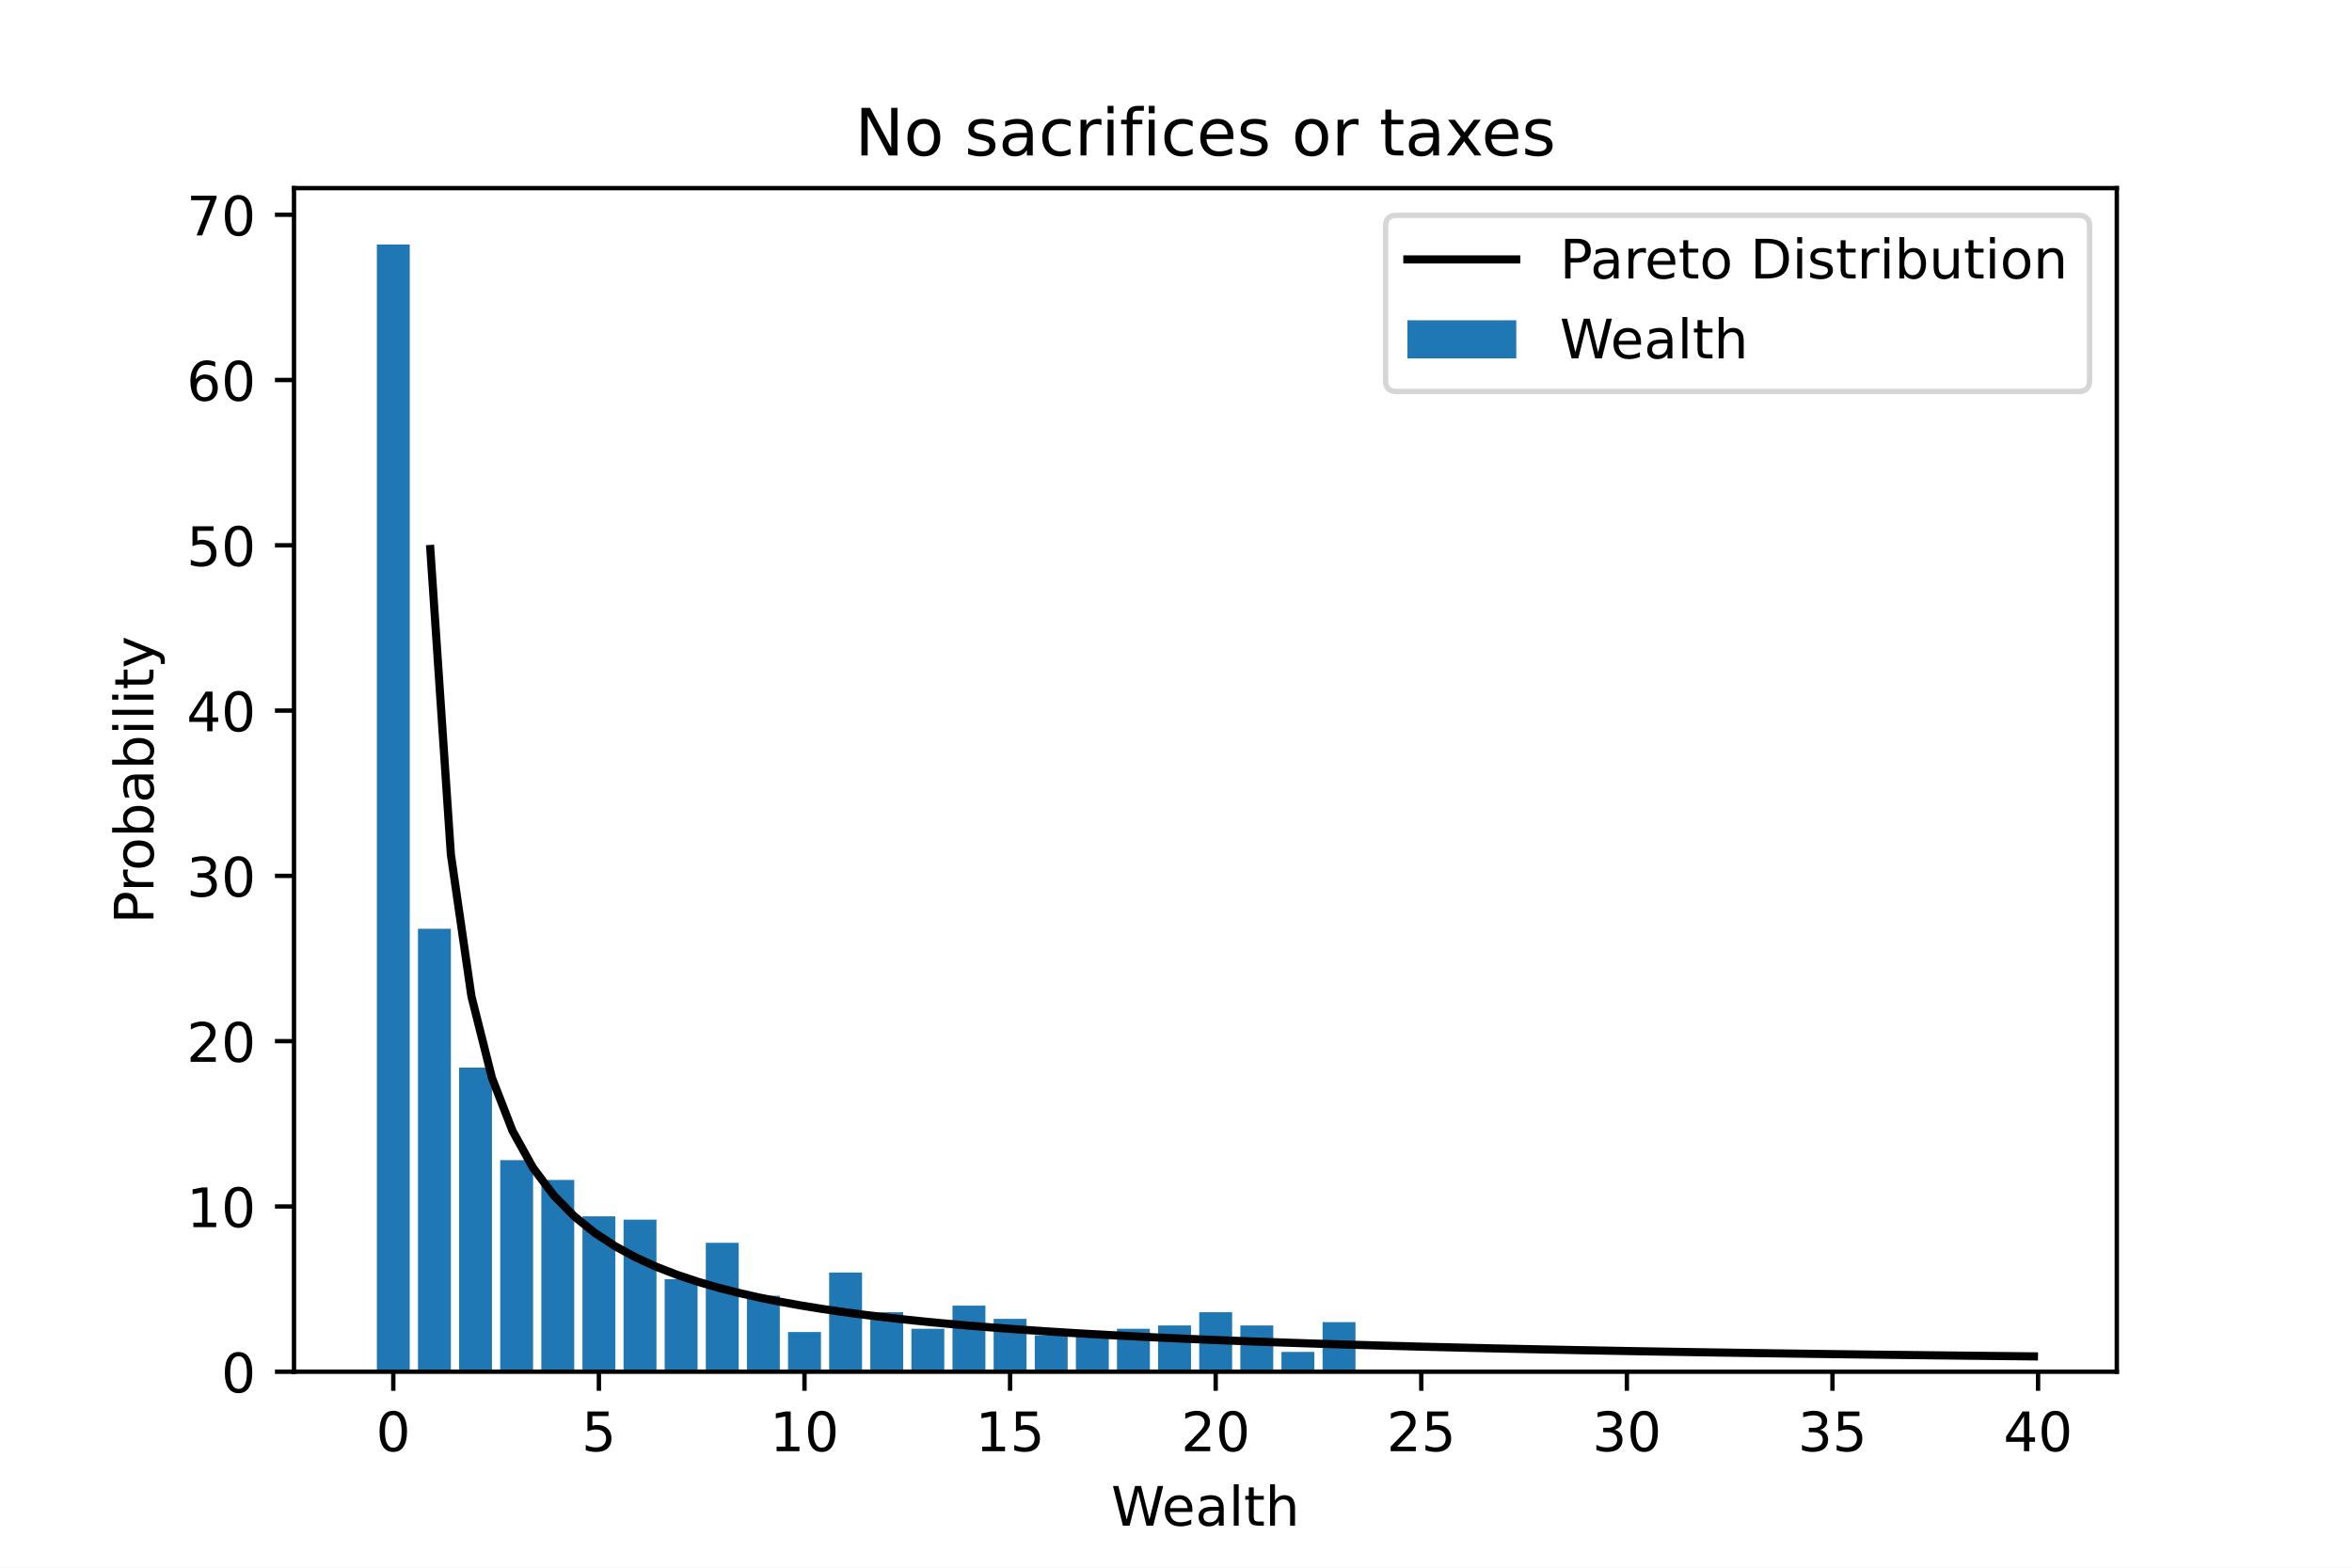
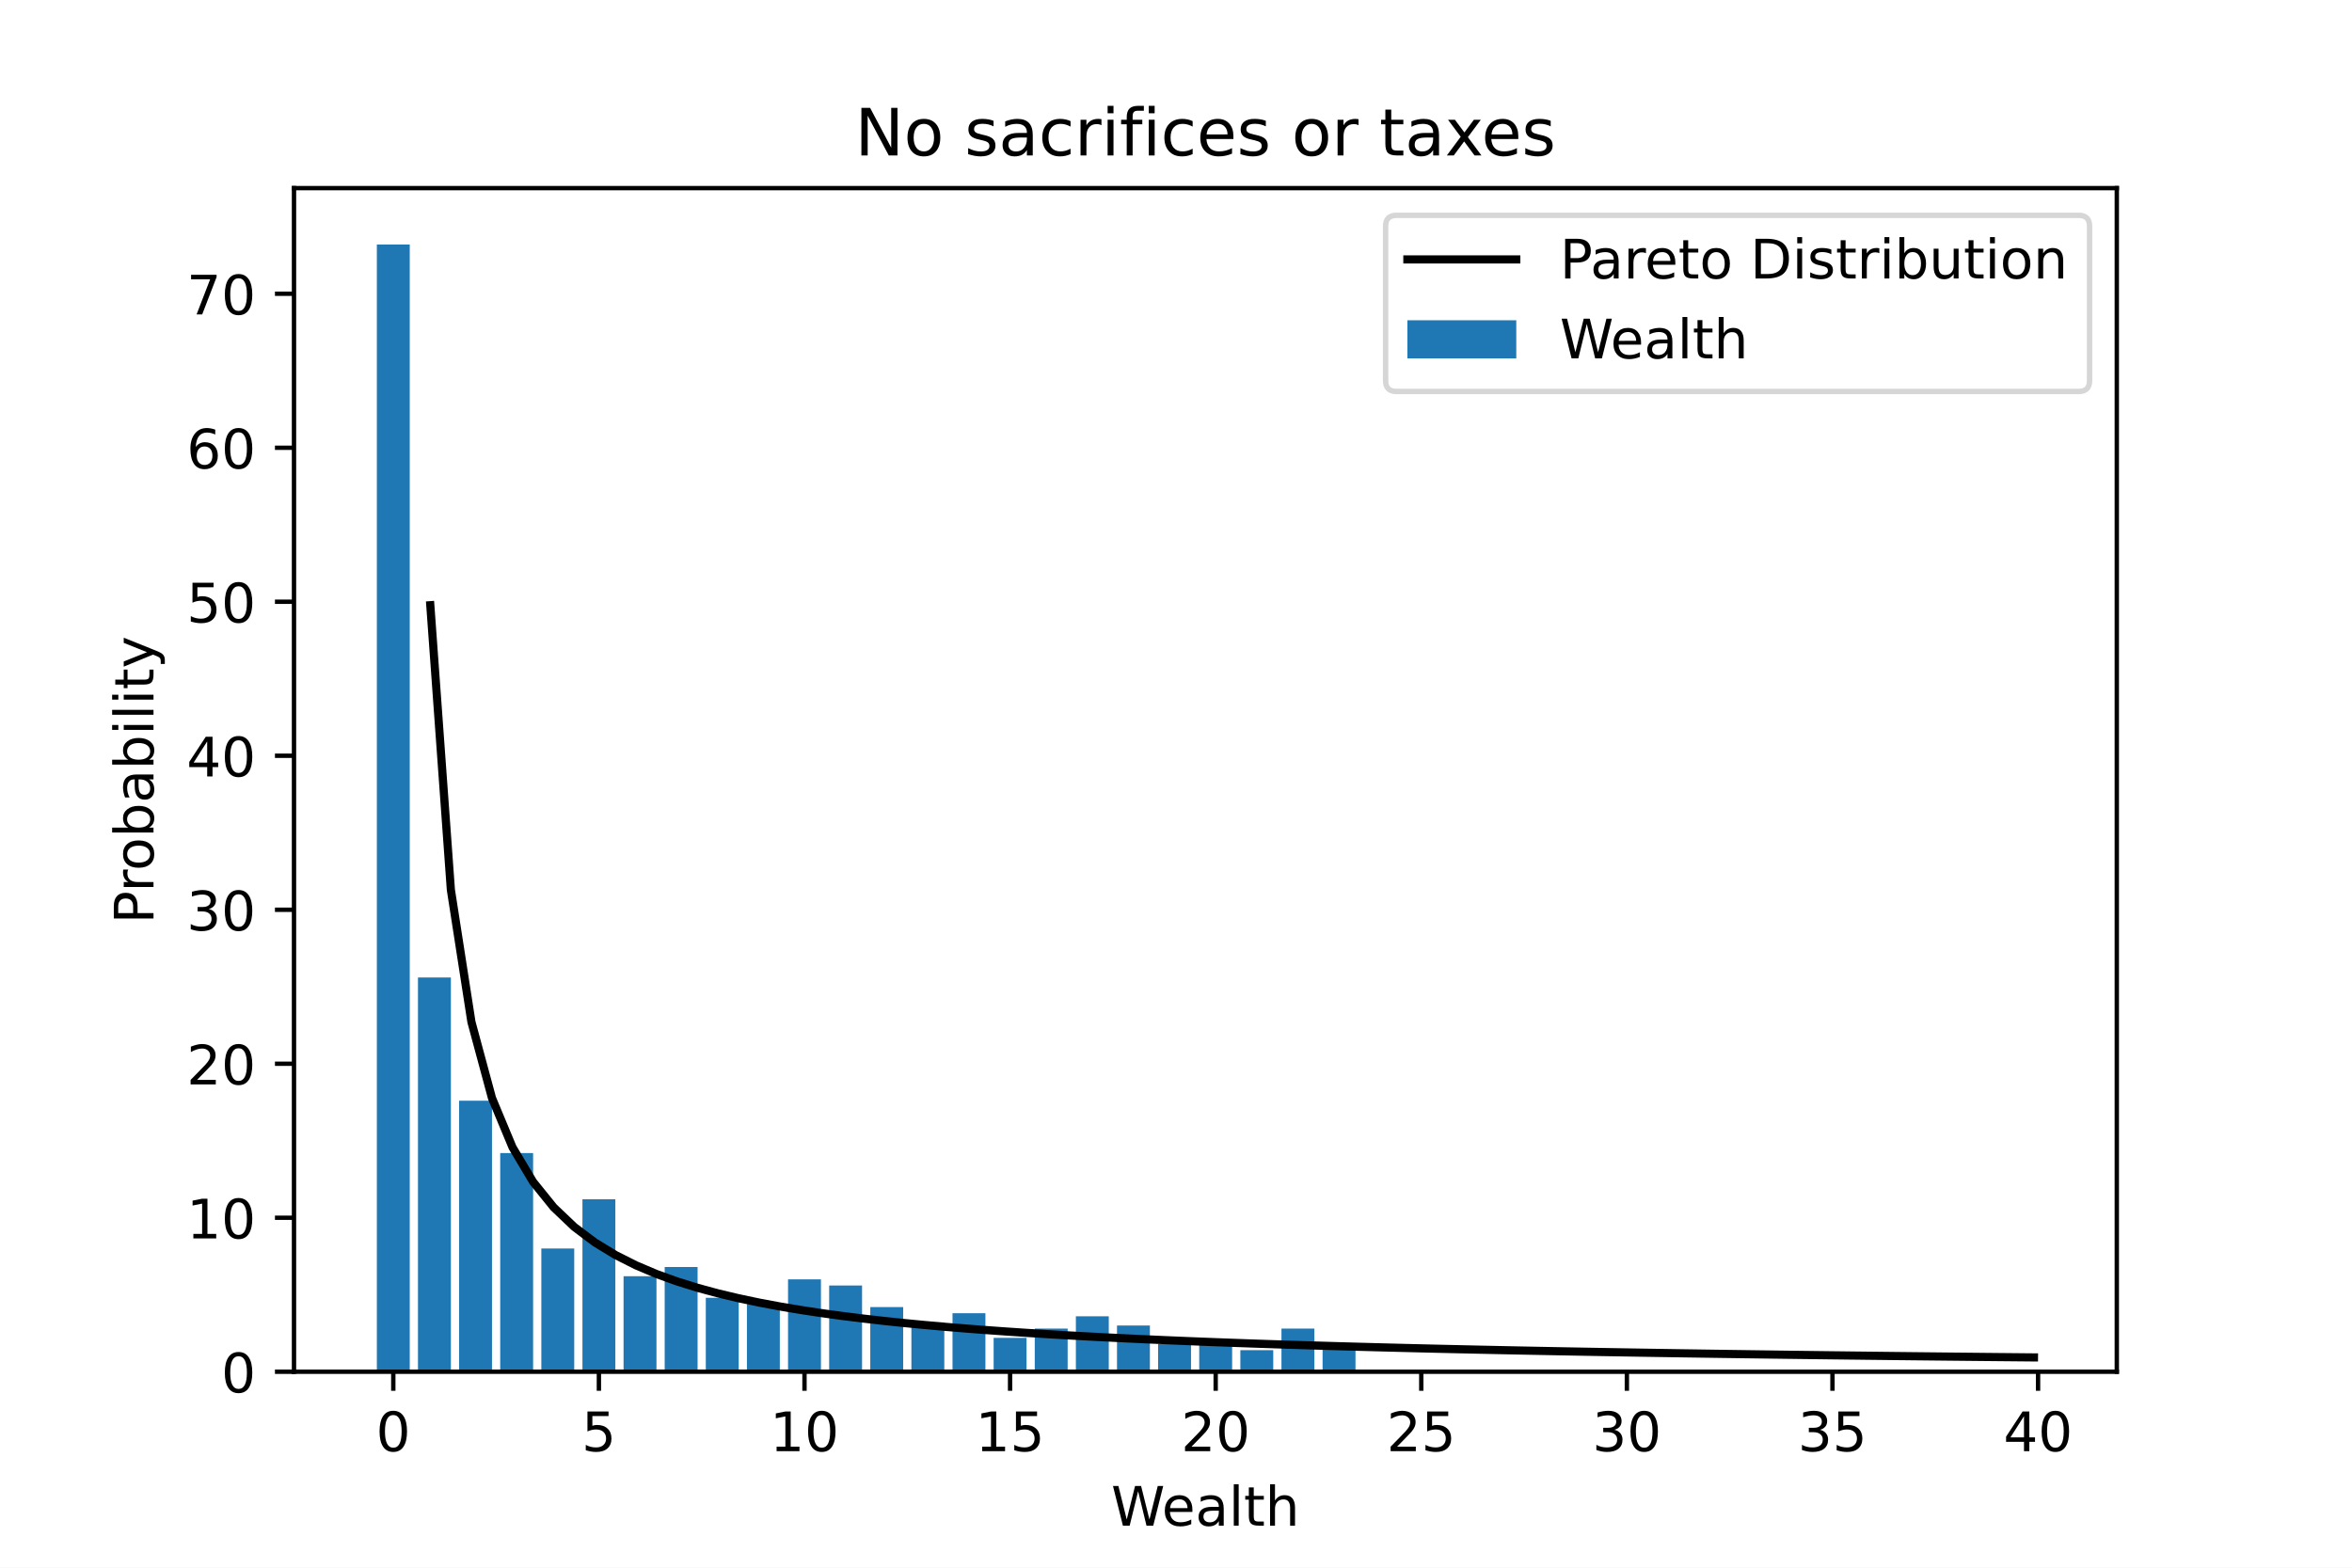
<svg xmlns="http://www.w3.org/2000/svg" xmlns:xlink="http://www.w3.org/1999/xlink" height="288pt" version="1.1" viewBox="0 0 432 288" width="432pt">
  <defs>
    <style type="text/css">
*{stroke-linecap:butt;stroke-linejoin:round;}
  </style>
  </defs>
  <g id="figure_1">
    <g id="patch_1">
      <path d="M 0 288  L 432 288  L 432 0  L 0 0  z " style="fill:#ffffff;" />
    </g>
    <g id="axes_1">
      <g id="patch_2">
        <path d="M 54 252  L 388.8 252  L 388.8 34.56  L 54 34.56  z " style="fill:#ffffff;" />
      </g>
      <g id="patch_3">
-         <path clip-path="url(#p4f67006bee)" d="M 69.218 252  L 75.26 252  L 75.26 44.914  L 69.218 44.914  z " style="fill:#1f77b4;" />
+         <path clip-path="url(#p5d651e21a1)" d="M 69.218 252  L 75.26 252  L 75.26 44.914  L 69.218 44.914  z " style="fill:#1f77b4;" />
      </g>
      <g id="patch_4">
-         <path clip-path="url(#p4f67006bee)" d="M 76.771 252  L 82.813 252  L 82.813 170.623  L 76.771 170.623  z " style="fill:#1f77b4;" />
+         <path clip-path="url(#p5d651e21a1)" d="M 76.771 252  L 82.813 252  L 82.813 179.577  L 76.771 179.577  z " style="fill:#1f77b4;" />
      </g>
      <g id="patch_5">
-         <path clip-path="url(#p4f67006bee)" d="M 84.323 252  L 90.365 252  L 90.365 196.129  L 84.323 196.129  z " style="fill:#1f77b4;" />
+         <path clip-path="url(#p5d651e21a1)" d="M 84.323 252  L 90.365 252  L 90.365 202.209  L 84.323 202.209  z " style="fill:#1f77b4;" />
      </g>
      <g id="patch_6">
-         <path clip-path="url(#p4f67006bee)" d="M 91.876 252  L 97.917 252  L 97.917 213.133  L 91.876 213.133  z " style="fill:#1f77b4;" />
+         <path clip-path="url(#p5d651e21a1)" d="M 91.876 252  L 97.917 252  L 97.917 211.828  L 91.876 211.828  z " style="fill:#1f77b4;" />
      </g>
      <g id="patch_7">
-         <path clip-path="url(#p4f67006bee)" d="M 99.428 252  L 105.47 252  L 105.47 216.777  L 99.428 216.777  z " style="fill:#1f77b4;" />
+         <path clip-path="url(#p5d651e21a1)" d="M 99.428 252  L 105.47 252  L 105.47 229.368  L 99.428 229.368  z " style="fill:#1f77b4;" />
      </g>
      <g id="patch_8">
-         <path clip-path="url(#p4f67006bee)" d="M 106.98 252  L 113.022 252  L 113.022 223.457  L 106.98 223.457  z " style="fill:#1f77b4;" />
+         <path clip-path="url(#p5d651e21a1)" d="M 106.98 252  L 113.022 252  L 113.022 220.315  L 106.98 220.315  z " style="fill:#1f77b4;" />
      </g>
      <g id="patch_9">
-         <path clip-path="url(#p4f67006bee)" d="M 114.533 252  L 120.575 252  L 120.575 224.065  L 114.533 224.065  z " style="fill:#1f77b4;" />
+         <path clip-path="url(#p5d651e21a1)" d="M 114.533 252  L 120.575 252  L 120.575 234.46  L 114.533 234.46  z " style="fill:#1f77b4;" />
      </g>
      <g id="patch_10">
-         <path clip-path="url(#p4f67006bee)" d="M 122.085 252  L 128.127 252  L 128.127 234.996  L 122.085 234.996  z " style="fill:#1f77b4;" />
+         <path clip-path="url(#p5d651e21a1)" d="M 122.085 252  L 128.127 252  L 128.127 232.763  L 122.085 232.763  z " style="fill:#1f77b4;" />
      </g>
      <g id="patch_11">
-         <path clip-path="url(#p4f67006bee)" d="M 129.638 252  L 135.68 252  L 135.68 228.316  L 129.638 228.316  z " style="fill:#1f77b4;" />
+         <path clip-path="url(#p5d651e21a1)" d="M 129.638 252  L 135.68 252  L 135.68 238.421  L 129.638 238.421  z " style="fill:#1f77b4;" />
      </g>
      <g id="patch_12">
-         <path clip-path="url(#p4f67006bee)" d="M 137.19 252  L 143.232 252  L 143.232 238.032  L 137.19 238.032  z " style="fill:#1f77b4;" />
+         <path clip-path="url(#p5d651e21a1)" d="M 137.19 252  L 143.232 252  L 143.232 239.552  L 137.19 239.552  z " style="fill:#1f77b4;" />
      </g>
      <g id="patch_13">
-         <path clip-path="url(#p4f67006bee)" d="M 144.743 252  L 150.785 252  L 150.785 244.713  L 144.743 244.713  z " style="fill:#1f77b4;" />
+         <path clip-path="url(#p5d651e21a1)" d="M 144.743 252  L 150.785 252  L 150.785 235.026  L 144.743 235.026  z " style="fill:#1f77b4;" />
      </g>
      <g id="patch_14">
-         <path clip-path="url(#p4f67006bee)" d="M 152.295 252  L 158.337 252  L 158.337 233.781  L 152.295 233.781  z " style="fill:#1f77b4;" />
+         <path clip-path="url(#p5d651e21a1)" d="M 152.295 252  L 158.337 252  L 158.337 236.157  L 152.295 236.157  z " style="fill:#1f77b4;" />
      </g>
      <g id="patch_15">
-         <path clip-path="url(#p4f67006bee)" d="M 159.848 252  L 165.89 252  L 165.89 241.069  L 159.848 241.069  z " style="fill:#1f77b4;" />
+         <path clip-path="url(#p5d651e21a1)" d="M 159.848 252  L 165.89 252  L 165.89 240.118  L 159.848 240.118  z " style="fill:#1f77b4;" />
      </g>
      <g id="patch_16">
-         <path clip-path="url(#p4f67006bee)" d="M 167.4 252  L 173.442 252  L 173.442 244.105  L 167.4 244.105  z " style="fill:#1f77b4;" />
+         <path clip-path="url(#p5d651e21a1)" d="M 167.4 252  L 173.442 252  L 173.442 242.947  L 167.4 242.947  z " style="fill:#1f77b4;" />
      </g>
      <g id="patch_17">
-         <path clip-path="url(#p4f67006bee)" d="M 174.952 252  L 180.994 252  L 180.994 239.854  L 174.952 239.854  z " style="fill:#1f77b4;" />
+         <path clip-path="url(#p5d651e21a1)" d="M 174.952 252  L 180.994 252  L 180.994 241.25  L 174.952 241.25  z " style="fill:#1f77b4;" />
      </g>
      <g id="patch_18">
-         <path clip-path="url(#p4f67006bee)" d="M 182.505 252  L 188.547 252  L 188.547 242.283  L 182.505 242.283  z " style="fill:#1f77b4;" />
+         <path clip-path="url(#p5d651e21a1)" d="M 182.505 252  L 188.547 252  L 188.547 245.776  L 182.505 245.776  z " style="fill:#1f77b4;" />
      </g>
      <g id="patch_19">
-         <path clip-path="url(#p4f67006bee)" d="M 190.057 252  L 196.099 252  L 196.099 245.32  L 190.057 245.32  z " style="fill:#1f77b4;" />
+         <path clip-path="url(#p5d651e21a1)" d="M 190.057 252  L 196.099 252  L 196.099 244.079  L 190.057 244.079  z " style="fill:#1f77b4;" />
      </g>
      <g id="patch_20">
-         <path clip-path="url(#p4f67006bee)" d="M 197.61 252  L 203.652 252  L 203.652 244.713  L 197.61 244.713  z " style="fill:#1f77b4;" />
+         <path clip-path="url(#p5d651e21a1)" d="M 197.61 252  L 203.652 252  L 203.652 241.815  L 197.61 241.815  z " style="fill:#1f77b4;" />
      </g>
      <g id="patch_21">
-         <path clip-path="url(#p4f67006bee)" d="M 205.162 252  L 211.204 252  L 211.204 244.105  L 205.162 244.105  z " style="fill:#1f77b4;" />
+         <path clip-path="url(#p5d651e21a1)" d="M 205.162 252  L 211.204 252  L 211.204 243.513  L 205.162 243.513  z " style="fill:#1f77b4;" />
      </g>
      <g id="patch_22">
-         <path clip-path="url(#p4f67006bee)" d="M 212.715 252  L 218.757 252  L 218.757 243.498  L 212.715 243.498  z " style="fill:#1f77b4;" />
+         <path clip-path="url(#p5d651e21a1)" d="M 212.715 252  L 218.757 252  L 218.757 246.908  L 212.715 246.908  z " style="fill:#1f77b4;" />
      </g>
      <g id="patch_23">
-         <path clip-path="url(#p4f67006bee)" d="M 220.267 252  L 226.309 252  L 226.309 241.069  L 220.267 241.069  z " style="fill:#1f77b4;" />
+         <path clip-path="url(#p5d651e21a1)" d="M 220.267 252  L 226.309 252  L 226.309 246.342  L 220.267 246.342  z " style="fill:#1f77b4;" />
      </g>
      <g id="patch_24">
-         <path clip-path="url(#p4f67006bee)" d="M 227.82 252  L 233.862 252  L 233.862 243.498  L 227.82 243.498  z " style="fill:#1f77b4;" />
+         <path clip-path="url(#p5d651e21a1)" d="M 227.82 252  L 233.862 252  L 233.862 248.039  L 227.82 248.039  z " style="fill:#1f77b4;" />
      </g>
      <g id="patch_25">
-         <path clip-path="url(#p4f67006bee)" d="M 235.372 252  L 241.414 252  L 241.414 248.356  L 235.372 248.356  z " style="fill:#1f77b4;" />
+         <path clip-path="url(#p5d651e21a1)" d="M 235.372 252  L 241.414 252  L 241.414 244.079  L 235.372 244.079  z " style="fill:#1f77b4;" />
      </g>
      <g id="patch_26">
-         <path clip-path="url(#p4f67006bee)" d="M 242.924 252  L 248.966 252  L 248.966 242.891  L 242.924 242.891  z " style="fill:#1f77b4;" />
+         <path clip-path="url(#p5d651e21a1)" d="M 242.924 252  L 248.966 252  L 248.966 246.908  L 242.924 246.908  z " style="fill:#1f77b4;" />
      </g>
      <g id="matplotlib.axis_1">
        <g id="xtick_1">
          <g id="line2d_1">
            <defs>
-               <path d="M 0 0  L 0 3.5  " id="m818876f276" style="stroke:#000000;stroke-width:0.8;" />
-             </defs>
-             <g>
-               <use style="stroke:#000000;stroke-width:0.8;" x="72.239" xlink:href="#m818876f276" y="252" />
+               <path d="M 0 0  L 0 3.5  " id="mebfb3f5158" style="stroke:#000000;stroke-width:0.8;" />
+             </defs>
+             <g>
+               <use style="stroke:#000000;stroke-width:0.8;" x="72.239" xlink:href="#mebfb3f5158" y="252" />
            </g>
          </g>
          <g id="text_1">
            <defs>
              <path d="M 31.781 66.406  Q 24.172 66.406 20.328 58.906  Q 16.5 51.422 16.5 36.375  Q 16.5 21.391 20.328 13.891  Q 24.172 6.391 31.781 6.391  Q 39.453 6.391 43.281 13.891  Q 47.125 21.391 47.125 36.375  Q 47.125 51.422 43.281 58.906  Q 39.453 66.406 31.781 66.406  z M 31.781 74.219  Q 44.047 74.219 50.516 64.516  Q 56.984 54.828 56.984 36.375  Q 56.984 17.969 50.516 8.266  Q 44.047 -1.422 31.781 -1.422  Q 19.531 -1.422 13.062 8.266  Q 6.594 17.969 6.594 36.375  Q 6.594 54.828 13.062 64.516  Q 19.531 74.219 31.781 74.219  z " id="DejaVuSans-48" />
            </defs>
            <g transform="translate(69.05791 266.5984)scale(0.1 -0.1)">
              <use xlink:href="#DejaVuSans-48" />
            </g>
          </g>
        </g>
        <g id="xtick_2">
          <g id="line2d_2">
            <g>
-               <use style="stroke:#000000;stroke-width:0.8;" x="110.001" xlink:href="#m818876f276" y="252" />
+               <use style="stroke:#000000;stroke-width:0.8;" x="110.001" xlink:href="#mebfb3f5158" y="252" />
            </g>
          </g>
          <g id="text_2">
            <defs>
              <path d="M 10.797 72.906  L 49.516 72.906  L 49.516 64.594  L 19.828 64.594  L 19.828 46.734  Q 21.969 47.469 24.109 47.828  Q 26.266 48.188 28.422 48.188  Q 40.625 48.188 47.75 41.5  Q 54.891 34.812 54.891 23.391  Q 54.891 11.625 47.562 5.094  Q 40.234 -1.422 26.906 -1.422  Q 22.312 -1.422 17.547 -0.641  Q 12.797 0.141 7.719 1.703  L 7.719 11.625  Q 12.109 9.234 16.797 8.062  Q 21.484 6.891 26.703 6.891  Q 35.156 6.891 40.078 11.328  Q 45.016 15.766 45.016 23.391  Q 45.016 31 40.078 35.438  Q 35.156 39.891 26.703 39.891  Q 22.75 39.891 18.812 39.016  Q 14.891 38.141 10.797 36.281  z " id="DejaVuSans-53" />
            </defs>
            <g transform="translate(106.8201 266.5984)scale(0.1 -0.1)">
              <use xlink:href="#DejaVuSans-53" />
            </g>
          </g>
        </g>
        <g id="xtick_3">
          <g id="line2d_3">
            <g>
-               <use style="stroke:#000000;stroke-width:0.8;" x="147.764" xlink:href="#m818876f276" y="252" />
+               <use style="stroke:#000000;stroke-width:0.8;" x="147.764" xlink:href="#mebfb3f5158" y="252" />
            </g>
          </g>
          <g id="text_3">
            <defs>
              <path d="M 12.406 8.297  L 28.516 8.297  L 28.516 63.922  L 10.984 60.406  L 10.984 69.391  L 28.422 72.906  L 38.281 72.906  L 38.281 8.297  L 54.391 8.297  L 54.391 0  L 12.406 0  z " id="DejaVuSans-49" />
            </defs>
            <g transform="translate(141.4011 266.5984)scale(0.1 -0.1)">
              <use xlink:href="#DejaVuSans-49" />
              <use x="63.623" xlink:href="#DejaVuSans-48" />
            </g>
          </g>
        </g>
        <g id="xtick_4">
          <g id="line2d_4">
            <g>
-               <use style="stroke:#000000;stroke-width:0.8;" x="185.526" xlink:href="#m818876f276" y="252" />
+               <use style="stroke:#000000;stroke-width:0.8;" x="185.526" xlink:href="#mebfb3f5158" y="252" />
            </g>
          </g>
          <g id="text_4">
            <g transform="translate(179.1634 266.5984)scale(0.1 -0.1)">
              <use xlink:href="#DejaVuSans-49" />
              <use x="63.623" xlink:href="#DejaVuSans-53" />
            </g>
          </g>
        </g>
        <g id="xtick_5">
          <g id="line2d_5">
            <g>
-               <use style="stroke:#000000;stroke-width:0.8;" x="223.288" xlink:href="#m818876f276" y="252" />
+               <use style="stroke:#000000;stroke-width:0.8;" x="223.288" xlink:href="#mebfb3f5158" y="252" />
            </g>
          </g>
          <g id="text_5">
            <defs>
              <path d="M 19.188 8.297  L 53.609 8.297  L 53.609 0  L 7.328 0  L 7.328 8.297  Q 12.938 14.109 22.625 23.891  Q 32.328 33.688 34.812 36.531  Q 39.547 41.844 41.422 45.531  Q 43.312 49.219 43.312 52.781  Q 43.312 58.594 39.234 62.25  Q 35.156 65.922 28.609 65.922  Q 23.969 65.922 18.812 64.312  Q 13.672 62.703 7.812 59.422  L 7.812 69.391  Q 13.766 71.781 18.938 73  Q 24.125 74.219 28.422 74.219  Q 39.75 74.219 46.484 68.547  Q 53.219 62.891 53.219 53.422  Q 53.219 48.922 51.531 44.891  Q 49.859 40.875 45.406 35.406  Q 44.188 33.984 37.641 27.219  Q 31.109 20.453 19.188 8.297  z " id="DejaVuSans-50" />
            </defs>
            <g transform="translate(216.9256 266.5984)scale(0.1 -0.1)">
              <use xlink:href="#DejaVuSans-50" />
              <use x="63.623" xlink:href="#DejaVuSans-48" />
            </g>
          </g>
        </g>
        <g id="xtick_6">
          <g id="line2d_6">
            <g>
-               <use style="stroke:#000000;stroke-width:0.8;" x="261.05" xlink:href="#m818876f276" y="252" />
+               <use style="stroke:#000000;stroke-width:0.8;" x="261.05" xlink:href="#mebfb3f5158" y="252" />
            </g>
          </g>
          <g id="text_6">
            <g transform="translate(254.6878 266.5984)scale(0.1 -0.1)">
              <use xlink:href="#DejaVuSans-50" />
              <use x="63.623" xlink:href="#DejaVuSans-53" />
            </g>
          </g>
        </g>
        <g id="xtick_7">
          <g id="line2d_7">
            <g>
-               <use style="stroke:#000000;stroke-width:0.8;" x="298.813" xlink:href="#m818876f276" y="252" />
+               <use style="stroke:#000000;stroke-width:0.8;" x="298.813" xlink:href="#mebfb3f5158" y="252" />
            </g>
          </g>
          <g id="text_7">
            <defs>
              <path d="M 40.578 39.312  Q 47.656 37.797 51.625 33  Q 55.609 28.219 55.609 21.188  Q 55.609 10.406 48.188 4.484  Q 40.766 -1.422 27.094 -1.422  Q 22.516 -1.422 17.656 -0.516  Q 12.797 0.391 7.625 2.203  L 7.625 11.719  Q 11.719 9.328 16.594 8.109  Q 21.484 6.891 26.812 6.891  Q 36.078 6.891 40.938 10.547  Q 45.797 14.203 45.797 21.188  Q 45.797 27.641 41.281 31.266  Q 36.766 34.906 28.719 34.906  L 20.219 34.906  L 20.219 43.016  L 29.109 43.016  Q 36.375 43.016 40.234 45.922  Q 44.094 48.828 44.094 54.297  Q 44.094 59.906 40.109 62.906  Q 36.141 65.922 28.719 65.922  Q 24.656 65.922 20.016 65.031  Q 15.375 64.156 9.812 62.312  L 9.812 71.094  Q 15.438 72.656 20.344 73.438  Q 25.25 74.219 29.594 74.219  Q 40.828 74.219 47.359 69.109  Q 53.906 64.016 53.906 55.328  Q 53.906 49.266 50.438 45.094  Q 46.969 40.922 40.578 39.312  z " id="DejaVuSans-51" />
            </defs>
            <g transform="translate(292.4501 266.5984)scale(0.1 -0.1)">
              <use xlink:href="#DejaVuSans-51" />
              <use x="63.623" xlink:href="#DejaVuSans-48" />
            </g>
          </g>
        </g>
        <g id="xtick_8">
          <g id="line2d_8">
            <g>
-               <use style="stroke:#000000;stroke-width:0.8;" x="336.575" xlink:href="#m818876f276" y="252" />
+               <use style="stroke:#000000;stroke-width:0.8;" x="336.575" xlink:href="#mebfb3f5158" y="252" />
            </g>
          </g>
          <g id="text_8">
            <g transform="translate(330.2123 266.5984)scale(0.1 -0.1)">
              <use xlink:href="#DejaVuSans-51" />
              <use x="63.623" xlink:href="#DejaVuSans-53" />
            </g>
          </g>
        </g>
        <g id="xtick_9">
          <g id="line2d_9">
            <g>
-               <use style="stroke:#000000;stroke-width:0.8;" x="374.337" xlink:href="#m818876f276" y="252" />
+               <use style="stroke:#000000;stroke-width:0.8;" x="374.337" xlink:href="#mebfb3f5158" y="252" />
            </g>
          </g>
          <g id="text_9">
            <defs>
              <path d="M 37.797 64.312  L 12.891 25.391  L 37.797 25.391  z M 35.203 72.906  L 47.609 72.906  L 47.609 25.391  L 58.016 25.391  L 58.016 17.188  L 47.609 17.188  L 47.609 0  L 37.797 0  L 37.797 17.188  L 4.891 17.188  L 4.891 26.703  z " id="DejaVuSans-52" />
            </defs>
            <g transform="translate(367.9746 266.5984)scale(0.1 -0.1)">
              <use xlink:href="#DejaVuSans-52" />
              <use x="63.623" xlink:href="#DejaVuSans-48" />
            </g>
          </g>
        </g>
        <g id="text_10">
          <defs>
            <path d="M 3.328 72.906  L 13.281 72.906  L 28.609 11.281  L 43.891 72.906  L 54.984 72.906  L 70.312 11.281  L 85.594 72.906  L 95.609 72.906  L 77.297 0  L 64.891 0  L 49.516 63.281  L 33.984 0  L 21.578 0  z " id="DejaVuSans-87" />
            <path d="M 56.203 29.594  L 56.203 25.203  L 14.891 25.203  Q 15.484 15.922 20.484 11.062  Q 25.484 6.203 34.422 6.203  Q 39.594 6.203 44.453 7.469  Q 49.312 8.734 54.109 11.281  L 54.109 2.781  Q 49.266 0.734 44.188 -0.344  Q 39.109 -1.422 33.891 -1.422  Q 20.797 -1.422 13.156 6.188  Q 5.516 13.812 5.516 26.812  Q 5.516 40.234 12.766 48.109  Q 20.016 56 32.328 56  Q 43.359 56 49.781 48.891  Q 56.203 41.797 56.203 29.594  z M 47.219 32.234  Q 47.125 39.594 43.094 43.984  Q 39.062 48.391 32.422 48.391  Q 24.906 48.391 20.391 44.141  Q 15.875 39.891 15.188 32.172  z " id="DejaVuSans-101" />
            <path d="M 34.281 27.484  Q 23.391 27.484 19.188 25  Q 14.984 22.516 14.984 16.5  Q 14.984 11.719 18.141 8.906  Q 21.297 6.109 26.703 6.109  Q 34.188 6.109 38.703 11.406  Q 43.219 16.703 43.219 25.484  L 43.219 27.484  z M 52.203 31.203  L 52.203 0  L 43.219 0  L 43.219 8.297  Q 40.141 3.328 35.547 0.953  Q 30.953 -1.422 24.312 -1.422  Q 15.922 -1.422 10.953 3.297  Q 6 8.016 6 15.922  Q 6 25.141 12.172 29.828  Q 18.359 34.516 30.609 34.516  L 43.219 34.516  L 43.219 35.406  Q 43.219 41.609 39.141 45  Q 35.062 48.391 27.688 48.391  Q 23 48.391 18.547 47.266  Q 14.109 46.141 10.016 43.891  L 10.016 52.203  Q 14.938 54.109 19.578 55.047  Q 24.219 56 28.609 56  Q 40.484 56 46.344 49.844  Q 52.203 43.703 52.203 31.203  z " id="DejaVuSans-97" />
            <path d="M 9.422 75.984  L 18.406 75.984  L 18.406 0  L 9.422 0  z " id="DejaVuSans-108" />
            <path d="M 18.312 70.219  L 18.312 54.688  L 36.812 54.688  L 36.812 47.703  L 18.312 47.703  L 18.312 18.016  Q 18.312 11.328 20.141 9.422  Q 21.969 7.516 27.594 7.516  L 36.812 7.516  L 36.812 0  L 27.594 0  Q 17.188 0 13.234 3.875  Q 9.281 7.766 9.281 18.016  L 9.281 47.703  L 2.688 47.703  L 2.688 54.688  L 9.281 54.688  L 9.281 70.219  z " id="DejaVuSans-116" />
            <path d="M 54.891 33.016  L 54.891 0  L 45.906 0  L 45.906 32.719  Q 45.906 40.484 42.875 44.328  Q 39.844 48.188 33.797 48.188  Q 26.516 48.188 22.312 43.547  Q 18.109 38.922 18.109 30.906  L 18.109 0  L 9.078 0  L 9.078 75.984  L 18.109 75.984  L 18.109 46.188  Q 21.344 51.125 25.703 53.562  Q 30.078 56 35.797 56  Q 45.219 56 50.047 50.172  Q 54.891 44.344 54.891 33.016  z " id="DejaVuSans-104" />
          </defs>
          <g transform="translate(204.0914 280.2766)scale(0.1 -0.1)">
            <use xlink:href="#DejaVuSans-87" />
            <use x="93.002" xlink:href="#DejaVuSans-101" />
            <use x="154.525" xlink:href="#DejaVuSans-97" />
            <use x="215.805" xlink:href="#DejaVuSans-108" />
            <use x="243.588" xlink:href="#DejaVuSans-116" />
            <use x="282.797" xlink:href="#DejaVuSans-104" />
          </g>
        </g>
      </g>
      <g id="matplotlib.axis_2">
        <g id="ytick_1">
          <g id="line2d_10">
            <defs>
-               <path d="M 0 0  L -3.5 0  " id="m92c95ab8c4" style="stroke:#000000;stroke-width:0.8;" />
-             </defs>
-             <g>
-               <use style="stroke:#000000;stroke-width:0.8;" x="54" xlink:href="#m92c95ab8c4" y="252" />
+               <path d="M 0 0  L -3.5 0  " id="mb8ed94beef" style="stroke:#000000;stroke-width:0.8;" />
+             </defs>
+             <g>
+               <use style="stroke:#000000;stroke-width:0.8;" x="54" xlink:href="#mb8ed94beef" y="252" />
            </g>
          </g>
          <g id="text_11">
            <g transform="translate(40.6375 255.7992)scale(0.1 -0.1)">
              <use xlink:href="#DejaVuSans-48" />
            </g>
          </g>
        </g>
        <g id="ytick_2">
          <g id="line2d_11">
            <g>
-               <use style="stroke:#000000;stroke-width:0.8;" x="54" xlink:href="#m92c95ab8c4" y="221.636" />
+               <use style="stroke:#000000;stroke-width:0.8;" x="54" xlink:href="#mb8ed94beef" y="223.71" />
            </g>
          </g>
          <g id="text_12">
-             <g transform="translate(34.275 225.4347)scale(0.1 -0.1)">
+             <g transform="translate(34.275 227.5088)scale(0.1 -0.1)">
              <use xlink:href="#DejaVuSans-49" />
              <use x="63.623" xlink:href="#DejaVuSans-48" />
            </g>
          </g>
        </g>
        <g id="ytick_3">
          <g id="line2d_12">
            <g>
-               <use style="stroke:#000000;stroke-width:0.8;" x="54" xlink:href="#m92c95ab8c4" y="191.271" />
+               <use style="stroke:#000000;stroke-width:0.8;" x="54" xlink:href="#mb8ed94beef" y="195.419" />
            </g>
          </g>
          <g id="text_13">
-             <g transform="translate(34.275 195.0703)scale(0.1 -0.1)">
+             <g transform="translate(34.275 199.2184)scale(0.1 -0.1)">
              <use xlink:href="#DejaVuSans-50" />
              <use x="63.623" xlink:href="#DejaVuSans-48" />
            </g>
          </g>
        </g>
        <g id="ytick_4">
          <g id="line2d_13">
            <g>
-               <use style="stroke:#000000;stroke-width:0.8;" x="54" xlink:href="#m92c95ab8c4" y="160.907" />
+               <use style="stroke:#000000;stroke-width:0.8;" x="54" xlink:href="#mb8ed94beef" y="167.129" />
            </g>
          </g>
          <g id="text_14">
-             <g transform="translate(34.275 164.7058)scale(0.1 -0.1)">
+             <g transform="translate(34.275 170.928)scale(0.1 -0.1)">
              <use xlink:href="#DejaVuSans-51" />
              <use x="63.623" xlink:href="#DejaVuSans-48" />
            </g>
          </g>
        </g>
        <g id="ytick_5">
          <g id="line2d_14">
            <g>
-               <use style="stroke:#000000;stroke-width:0.8;" x="54" xlink:href="#m92c95ab8c4" y="130.542" />
+               <use style="stroke:#000000;stroke-width:0.8;" x="54" xlink:href="#mb8ed94beef" y="138.838" />
            </g>
          </g>
          <g id="text_15">
-             <g transform="translate(34.275 134.3413)scale(0.1 -0.1)">
+             <g transform="translate(34.275 142.6376)scale(0.1 -0.1)">
              <use xlink:href="#DejaVuSans-52" />
              <use x="63.623" xlink:href="#DejaVuSans-48" />
            </g>
          </g>
        </g>
        <g id="ytick_6">
          <g id="line2d_15">
            <g>
-               <use style="stroke:#000000;stroke-width:0.8;" x="54" xlink:href="#m92c95ab8c4" y="100.178" />
+               <use style="stroke:#000000;stroke-width:0.8;" x="54" xlink:href="#mb8ed94beef" y="110.548" />
            </g>
          </g>
          <g id="text_16">
-             <g transform="translate(34.275 103.9768)scale(0.1 -0.1)">
+             <g transform="translate(34.275 114.3472)scale(0.1 -0.1)">
              <use xlink:href="#DejaVuSans-53" />
              <use x="63.623" xlink:href="#DejaVuSans-48" />
            </g>
          </g>
        </g>
        <g id="ytick_7">
          <g id="line2d_16">
            <g>
-               <use style="stroke:#000000;stroke-width:0.8;" x="54" xlink:href="#m92c95ab8c4" y="69.813" />
+               <use style="stroke:#000000;stroke-width:0.8;" x="54" xlink:href="#mb8ed94beef" y="82.258" />
            </g>
          </g>
          <g id="text_17">
            <defs>
              <path d="M 33.016 40.375  Q 26.375 40.375 22.484 35.828  Q 18.609 31.297 18.609 23.391  Q 18.609 15.531 22.484 10.953  Q 26.375 6.391 33.016 6.391  Q 39.656 6.391 43.531 10.953  Q 47.406 15.531 47.406 23.391  Q 47.406 31.297 43.531 35.828  Q 39.656 40.375 33.016 40.375  z M 52.594 71.297  L 52.594 62.312  Q 48.875 64.062 45.094 64.984  Q 41.312 65.922 37.594 65.922  Q 27.828 65.922 22.672 59.328  Q 17.531 52.734 16.797 39.406  Q 19.672 43.656 24.016 45.922  Q 28.375 48.188 33.594 48.188  Q 44.578 48.188 50.953 41.516  Q 57.328 34.859 57.328 23.391  Q 57.328 12.156 50.688 5.359  Q 44.047 -1.422 33.016 -1.422  Q 20.359 -1.422 13.672 8.266  Q 6.984 17.969 6.984 36.375  Q 6.984 53.656 15.188 63.938  Q 23.391 74.219 37.203 74.219  Q 40.922 74.219 44.703 73.484  Q 48.484 72.75 52.594 71.297  z " id="DejaVuSans-54" />
            </defs>
-             <g transform="translate(34.275 73.61237)scale(0.1 -0.1)">
+             <g transform="translate(34.275 86.05683)scale(0.1 -0.1)">
              <use xlink:href="#DejaVuSans-54" />
              <use x="63.623" xlink:href="#DejaVuSans-48" />
            </g>
          </g>
        </g>
        <g id="ytick_8">
          <g id="line2d_17">
            <g>
-               <use style="stroke:#000000;stroke-width:0.8;" x="54" xlink:href="#m92c95ab8c4" y="39.449" />
+               <use style="stroke:#000000;stroke-width:0.8;" x="54" xlink:href="#mb8ed94beef" y="53.967" />
            </g>
          </g>
          <g id="text_18">
            <defs>
              <path d="M 8.203 72.906  L 55.078 72.906  L 55.078 68.703  L 28.609 0  L 18.312 0  L 43.219 64.594  L 8.203 64.594  z " id="DejaVuSans-55" />
            </defs>
-             <g transform="translate(34.275 43.2479)scale(0.1 -0.1)">
+             <g transform="translate(34.275 57.76643)scale(0.1 -0.1)">
              <use xlink:href="#DejaVuSans-55" />
              <use x="63.623" xlink:href="#DejaVuSans-48" />
            </g>
          </g>
        </g>
        <g id="text_19">
          <defs>
            <path d="M 19.672 64.797  L 19.672 37.406  L 32.078 37.406  Q 38.969 37.406 42.719 40.969  Q 46.484 44.531 46.484 51.125  Q 46.484 57.672 42.719 61.234  Q 38.969 64.797 32.078 64.797  z M 9.812 72.906  L 32.078 72.906  Q 44.344 72.906 50.609 67.359  Q 56.891 61.812 56.891 51.125  Q 56.891 40.328 50.609 34.812  Q 44.344 29.297 32.078 29.297  L 19.672 29.297  L 19.672 0  L 9.812 0  z " id="DejaVuSans-80" />
            <path d="M 41.109 46.297  Q 39.594 47.172 37.812 47.578  Q 36.031 48 33.891 48  Q 26.266 48 22.188 43.047  Q 18.109 38.094 18.109 28.812  L 18.109 0  L 9.078 0  L 9.078 54.688  L 18.109 54.688  L 18.109 46.188  Q 20.953 51.172 25.484 53.578  Q 30.031 56 36.531 56  Q 37.453 56 38.578 55.875  Q 39.703 55.766 41.062 55.516  z " id="DejaVuSans-114" />
            <path d="M 30.609 48.391  Q 23.391 48.391 19.188 42.75  Q 14.984 37.109 14.984 27.297  Q 14.984 17.484 19.156 11.844  Q 23.344 6.203 30.609 6.203  Q 37.797 6.203 41.984 11.859  Q 46.188 17.531 46.188 27.297  Q 46.188 37.016 41.984 42.703  Q 37.797 48.391 30.609 48.391  z M 30.609 56  Q 42.328 56 49.016 48.375  Q 55.719 40.766 55.719 27.297  Q 55.719 13.875 49.016 6.219  Q 42.328 -1.422 30.609 -1.422  Q 18.844 -1.422 12.172 6.219  Q 5.516 13.875 5.516 27.297  Q 5.516 40.766 12.172 48.375  Q 18.844 56 30.609 56  z " id="DejaVuSans-111" />
            <path d="M 48.688 27.297  Q 48.688 37.203 44.609 42.844  Q 40.531 48.484 33.406 48.484  Q 26.266 48.484 22.188 42.844  Q 18.109 37.203 18.109 27.297  Q 18.109 17.391 22.188 11.75  Q 26.266 6.109 33.406 6.109  Q 40.531 6.109 44.609 11.75  Q 48.688 17.391 48.688 27.297  z M 18.109 46.391  Q 20.953 51.266 25.266 53.625  Q 29.594 56 35.594 56  Q 45.562 56 51.781 48.094  Q 58.016 40.188 58.016 27.297  Q 58.016 14.406 51.781 6.484  Q 45.562 -1.422 35.594 -1.422  Q 29.594 -1.422 25.266 0.953  Q 20.953 3.328 18.109 8.203  L 18.109 0  L 9.078 0  L 9.078 75.984  L 18.109 75.984  z " id="DejaVuSans-98" />
            <path d="M 9.422 54.688  L 18.406 54.688  L 18.406 0  L 9.422 0  z M 9.422 75.984  L 18.406 75.984  L 18.406 64.594  L 9.422 64.594  z " id="DejaVuSans-105" />
            <path d="M 32.172 -5.078  Q 28.375 -14.844 24.75 -17.812  Q 21.141 -20.797 15.094 -20.797  L 7.906 -20.797  L 7.906 -13.281  L 13.188 -13.281  Q 16.891 -13.281 18.938 -11.516  Q 21 -9.766 23.484 -3.219  L 25.094 0.875  L 2.984 54.688  L 12.5 54.688  L 29.594 11.922  L 46.688 54.688  L 56.203 54.688  z " id="DejaVuSans-121" />
          </defs>
          <g transform="translate(28.19531 169.7089)rotate(-90)scale(0.1 -0.1)">
            <use xlink:href="#DejaVuSans-80" />
            <use x="58.553" xlink:href="#DejaVuSans-114" />
            <use x="97.416" xlink:href="#DejaVuSans-111" />
            <use x="158.598" xlink:href="#DejaVuSans-98" />
            <use x="222.074" xlink:href="#DejaVuSans-97" />
            <use x="283.354" xlink:href="#DejaVuSans-98" />
            <use x="346.83" xlink:href="#DejaVuSans-105" />
            <use x="374.613" xlink:href="#DejaVuSans-108" />
            <use x="402.396" xlink:href="#DejaVuSans-105" />
            <use x="430.18" xlink:href="#DejaVuSans-116" />
            <use x="469.389" xlink:href="#DejaVuSans-121" />
          </g>
        </g>
      </g>
      <g id="line2d_18">
-         <path clip-path="url(#p4f67006bee)" d="M 79.036 100.859  L 82.813 156.961  L 86.589 183.032  L 90.365 198.035  L 94.141 207.76  L 97.917 214.565  L 101.694 219.587  L 105.47 223.443  L 109.246 226.495  L 113.022 228.968  L 116.799 231.013  L 120.575 232.732  L 124.351 234.195  L 128.127 235.456  L 131.903 236.554  L 135.68 237.518  L 139.456 238.371  L 143.232 239.131  L 147.008 239.812  L 150.785 240.427  L 154.561 240.984  L 158.337 241.49  L 162.113 241.954  L 165.89 242.378  L 169.666 242.77  L 173.442 243.131  L 177.218 243.466  L 180.994 243.777  L 184.771 244.066  L 188.547 244.336  L 192.323 244.589  L 196.099 244.826  L 199.876 245.049  L 203.652 245.258  L 207.428 245.456  L 211.204 245.643  L 214.98 245.819  L 218.757 245.986  L 222.533 246.145  L 226.309 246.295  L 230.085 246.439  L 233.862 246.575  L 237.638 246.705  L 241.414 246.829  L 245.19 246.947  L 248.966 247.061  L 252.743 247.169  L 256.519 247.273  L 260.295 247.373  L 264.071 247.468  L 267.848 247.56  L 271.624 247.648  L 275.4 247.733  L 279.176 247.815  L 282.952 247.894  L 286.729 247.97  L 290.505 248.043  L 294.281 248.113  L 298.057 248.182  L 301.834 248.248  L 305.61 248.311  L 309.386 248.373  L 313.162 248.433  L 316.938 248.49  L 320.715 248.546  L 324.491 248.601  L 328.267 248.653  L 332.043 248.704  L 335.82 248.754  L 339.596 248.802  L 343.372 248.849  L 347.148 248.894  L 350.924 248.938  L 354.701 248.981  L 358.477 249.023  L 362.253 249.064  L 366.029 249.103  L 369.806 249.142  L 373.582 249.18  " style="fill:none;stroke:#000000;stroke-linecap:square;stroke-width:1.5;" />
+         <path clip-path="url(#p5d651e21a1)" d="M 79.036 111.183  L 82.813 163.453  L 86.589 187.743  L 90.365 201.721  L 94.141 210.782  L 97.917 217.122  L 101.694 221.801  L 105.47 225.394  L 109.246 228.237  L 113.022 230.542  L 116.799 232.447  L 120.575 234.048  L 124.351 235.411  L 128.127 236.586  L 131.903 237.609  L 135.68 238.507  L 139.456 239.302  L 143.232 240.01  L 147.008 240.645  L 150.785 241.217  L 154.561 241.736  L 158.337 242.208  L 162.113 242.64  L 165.89 243.036  L 169.666 243.4  L 173.442 243.737  L 177.218 244.049  L 180.994 244.338  L 184.771 244.608  L 188.547 244.86  L 192.323 245.095  L 196.099 245.316  L 199.876 245.524  L 203.652 245.719  L 207.428 245.903  L 211.204 246.077  L 214.98 246.241  L 218.757 246.397  L 222.533 246.545  L 226.309 246.685  L 230.085 246.819  L 233.862 246.946  L 237.638 247.067  L 241.414 247.182  L 245.19 247.293  L 248.966 247.398  L 252.743 247.499  L 256.519 247.596  L 260.295 247.689  L 264.071 247.778  L 267.848 247.863  L 271.624 247.946  L 275.4 248.025  L 279.176 248.101  L 282.952 248.174  L 286.729 248.245  L 290.505 248.313  L 294.281 248.379  L 298.057 248.442  L 301.834 248.504  L 305.61 248.563  L 309.386 248.621  L 313.162 248.676  L 316.938 248.73  L 320.715 248.782  L 324.491 248.833  L 328.267 248.882  L 332.043 248.929  L 335.82 248.976  L 339.596 249.02  L 343.372 249.064  L 347.148 249.106  L 350.924 249.147  L 354.701 249.187  L 358.477 249.226  L 362.253 249.264  L 366.029 249.301  L 369.806 249.337  L 373.582 249.372  " style="fill:none;stroke:#000000;stroke-linecap:square;stroke-width:1.5;" />
      </g>
      <g id="patch_27">
        <path d="M 54 252  L 54 34.56  " style="fill:none;stroke:#000000;stroke-linecap:square;stroke-linejoin:miter;stroke-width:0.8;" />
      </g>
      <g id="patch_28">
        <path d="M 388.8 252  L 388.8 34.56  " style="fill:none;stroke:#000000;stroke-linecap:square;stroke-linejoin:miter;stroke-width:0.8;" />
      </g>
      <g id="patch_29">
        <path d="M 54 252  L 388.8 252  " style="fill:none;stroke:#000000;stroke-linecap:square;stroke-linejoin:miter;stroke-width:0.8;" />
      </g>
      <g id="patch_30">
        <path d="M 54 34.56  L 388.8 34.56  " style="fill:none;stroke:#000000;stroke-linecap:square;stroke-linejoin:miter;stroke-width:0.8;" />
      </g>
      <g id="text_20">
        <defs>
          <path d="M 9.812 72.906  L 23.094 72.906  L 55.422 11.922  L 55.422 72.906  L 64.984 72.906  L 64.984 0  L 51.703 0  L 19.391 60.984  L 19.391 0  L 9.812 0  z " id="DejaVuSans-78" />
          <path id="DejaVuSans-32" />
          <path d="M 44.281 53.078  L 44.281 44.578  Q 40.484 46.531 36.375 47.5  Q 32.281 48.484 27.875 48.484  Q 21.188 48.484 17.844 46.438  Q 14.5 44.391 14.5 40.281  Q 14.5 37.156 16.891 35.375  Q 19.281 33.594 26.516 31.984  L 29.594 31.297  Q 39.156 29.25 43.188 25.516  Q 47.219 21.781 47.219 15.094  Q 47.219 7.469 41.188 3.016  Q 35.156 -1.422 24.609 -1.422  Q 20.219 -1.422 15.453 -0.562  Q 10.688 0.297 5.422 2  L 5.422 11.281  Q 10.406 8.688 15.234 7.391  Q 20.062 6.109 24.812 6.109  Q 31.156 6.109 34.562 8.281  Q 37.984 10.453 37.984 14.406  Q 37.984 18.062 35.516 20.016  Q 33.062 21.969 24.703 23.781  L 21.578 24.516  Q 13.234 26.266 9.516 29.906  Q 5.812 33.547 5.812 39.891  Q 5.812 47.609 11.281 51.797  Q 16.75 56 26.812 56  Q 31.781 56 36.172 55.266  Q 40.578 54.547 44.281 53.078  z " id="DejaVuSans-115" />
          <path d="M 48.781 52.594  L 48.781 44.188  Q 44.969 46.297 41.141 47.344  Q 37.312 48.391 33.406 48.391  Q 24.656 48.391 19.812 42.844  Q 14.984 37.312 14.984 27.297  Q 14.984 17.281 19.812 11.734  Q 24.656 6.203 33.406 6.203  Q 37.312 6.203 41.141 7.25  Q 44.969 8.297 48.781 10.406  L 48.781 2.094  Q 45.016 0.344 40.984 -0.531  Q 36.969 -1.422 32.422 -1.422  Q 20.062 -1.422 12.781 6.344  Q 5.516 14.109 5.516 27.297  Q 5.516 40.672 12.859 48.328  Q 20.219 56 33.016 56  Q 37.156 56 41.109 55.141  Q 45.062 54.297 48.781 52.594  z " id="DejaVuSans-99" />
          <path d="M 37.109 75.984  L 37.109 68.5  L 28.516 68.5  Q 23.688 68.5 21.797 66.547  Q 19.922 64.594 19.922 59.516  L 19.922 54.688  L 34.719 54.688  L 34.719 47.703  L 19.922 47.703  L 19.922 0  L 10.891 0  L 10.891 47.703  L 2.297 47.703  L 2.297 54.688  L 10.891 54.688  L 10.891 58.5  Q 10.891 67.625 15.141 71.797  Q 19.391 75.984 28.609 75.984  z " id="DejaVuSans-102" />
          <path d="M 54.891 54.688  L 35.109 28.078  L 55.906 0  L 45.312 0  L 29.391 21.484  L 13.484 0  L 2.875 0  L 24.125 28.609  L 4.688 54.688  L 15.281 54.688  L 29.781 35.203  L 44.281 54.688  z " id="DejaVuSans-120" />
        </defs>
        <g transform="translate(157.0406 28.56)scale(0.12 -0.12)">
          <use xlink:href="#DejaVuSans-78" />
          <use x="74.805" xlink:href="#DejaVuSans-111" />
          <use x="135.986" xlink:href="#DejaVuSans-32" />
          <use x="167.773" xlink:href="#DejaVuSans-115" />
          <use x="219.873" xlink:href="#DejaVuSans-97" />
          <use x="281.152" xlink:href="#DejaVuSans-99" />
          <use x="336.133" xlink:href="#DejaVuSans-114" />
          <use x="377.246" xlink:href="#DejaVuSans-105" />
          <use x="405.029" xlink:href="#DejaVuSans-102" />
          <use x="440.234" xlink:href="#DejaVuSans-105" />
          <use x="468.018" xlink:href="#DejaVuSans-99" />
          <use x="522.998" xlink:href="#DejaVuSans-101" />
          <use x="584.521" xlink:href="#DejaVuSans-115" />
          <use x="636.621" xlink:href="#DejaVuSans-32" />
          <use x="668.408" xlink:href="#DejaVuSans-111" />
          <use x="729.59" xlink:href="#DejaVuSans-114" />
          <use x="770.703" xlink:href="#DejaVuSans-32" />
          <use x="802.49" xlink:href="#DejaVuSans-116" />
          <use x="841.699" xlink:href="#DejaVuSans-97" />
          <use x="902.979" xlink:href="#DejaVuSans-120" />
          <use x="959.033" xlink:href="#DejaVuSans-101" />
          <use x="1020.557" xlink:href="#DejaVuSans-115" />
        </g>
      </g>
      <g id="legend_1">
        <g id="patch_31">
          <path d="M 256.498 71.916  L 381.8 71.916  Q 383.8 71.916 383.8 69.916  L 383.8 41.56  Q 383.8 39.56 381.8 39.56  L 256.498 39.56  Q 254.498 39.56 254.498 41.56  L 254.498 69.916  Q 254.498 71.916 256.498 71.916  z " style="fill:#ffffff;opacity:0.8;stroke:#cccccc;stroke-linejoin:miter;" />
        </g>
        <g id="line2d_19">
          <path d="M 258.498 47.658  L 278.498 47.658  " style="fill:none;stroke:#000000;stroke-linecap:square;stroke-width:1.5;" />
        </g>
        <g id="line2d_20" />
        <g id="text_21">
          <defs>
            <path d="M 19.672 64.797  L 19.672 8.109  L 31.594 8.109  Q 46.688 8.109 53.688 14.938  Q 60.688 21.781 60.688 36.531  Q 60.688 51.172 53.688 57.984  Q 46.688 64.797 31.594 64.797  z M 9.812 72.906  L 30.078 72.906  Q 51.266 72.906 61.172 64.094  Q 71.094 55.281 71.094 36.531  Q 71.094 17.672 61.125 8.828  Q 51.172 0 30.078 0  L 9.812 0  z " id="DejaVuSans-68" />
            <path d="M 8.5 21.578  L 8.5 54.688  L 17.484 54.688  L 17.484 21.922  Q 17.484 14.156 20.5 10.266  Q 23.531 6.391 29.594 6.391  Q 36.859 6.391 41.078 11.031  Q 45.312 15.672 45.312 23.688  L 45.312 54.688  L 54.297 54.688  L 54.297 0  L 45.312 0  L 45.312 8.406  Q 42.047 3.422 37.719 1  Q 33.406 -1.422 27.688 -1.422  Q 18.266 -1.422 13.375 4.438  Q 8.5 10.297 8.5 21.578  z M 31.109 56  z " id="DejaVuSans-117" />
            <path d="M 54.891 33.016  L 54.891 0  L 45.906 0  L 45.906 32.719  Q 45.906 40.484 42.875 44.328  Q 39.844 48.188 33.797 48.188  Q 26.516 48.188 22.312 43.547  Q 18.109 38.922 18.109 30.906  L 18.109 0  L 9.078 0  L 9.078 54.688  L 18.109 54.688  L 18.109 46.188  Q 21.344 51.125 25.703 53.562  Q 30.078 56 35.797 56  Q 45.219 56 50.047 50.172  Q 54.891 44.344 54.891 33.016  z " id="DejaVuSans-110" />
          </defs>
          <g transform="translate(286.4984 51.15844)scale(0.1 -0.1)">
            <use xlink:href="#DejaVuSans-80" />
            <use x="55.803" xlink:href="#DejaVuSans-97" />
            <use x="117.082" xlink:href="#DejaVuSans-114" />
            <use x="155.945" xlink:href="#DejaVuSans-101" />
            <use x="217.469" xlink:href="#DejaVuSans-116" />
            <use x="256.678" xlink:href="#DejaVuSans-111" />
            <use x="317.859" xlink:href="#DejaVuSans-32" />
            <use x="349.646" xlink:href="#DejaVuSans-68" />
            <use x="426.648" xlink:href="#DejaVuSans-105" />
            <use x="454.432" xlink:href="#DejaVuSans-115" />
            <use x="506.531" xlink:href="#DejaVuSans-116" />
            <use x="545.74" xlink:href="#DejaVuSans-114" />
            <use x="586.854" xlink:href="#DejaVuSans-105" />
            <use x="614.637" xlink:href="#DejaVuSans-98" />
            <use x="678.113" xlink:href="#DejaVuSans-117" />
            <use x="741.492" xlink:href="#DejaVuSans-116" />
            <use x="780.701" xlink:href="#DejaVuSans-105" />
            <use x="808.484" xlink:href="#DejaVuSans-111" />
            <use x="869.666" xlink:href="#DejaVuSans-110" />
          </g>
        </g>
        <g id="patch_32">
          <path d="M 258.498 65.837  L 278.498 65.837  L 278.498 58.837  L 258.498 58.837  z " style="fill:#1f77b4;" />
        </g>
        <g id="text_22">
          <g transform="translate(286.4984 65.83656)scale(0.1 -0.1)">
            <use xlink:href="#DejaVuSans-87" />
            <use x="93.002" xlink:href="#DejaVuSans-101" />
            <use x="154.525" xlink:href="#DejaVuSans-97" />
            <use x="215.805" xlink:href="#DejaVuSans-108" />
            <use x="243.588" xlink:href="#DejaVuSans-116" />
            <use x="282.797" xlink:href="#DejaVuSans-104" />
          </g>
        </g>
      </g>
    </g>
  </g>
  <defs>
-     <clipPath id="p4f67006bee">
+     <clipPath id="p5d651e21a1">
      <rect height="217.44" width="334.8" x="54" y="34.56" />
    </clipPath>
  </defs>
</svg>
